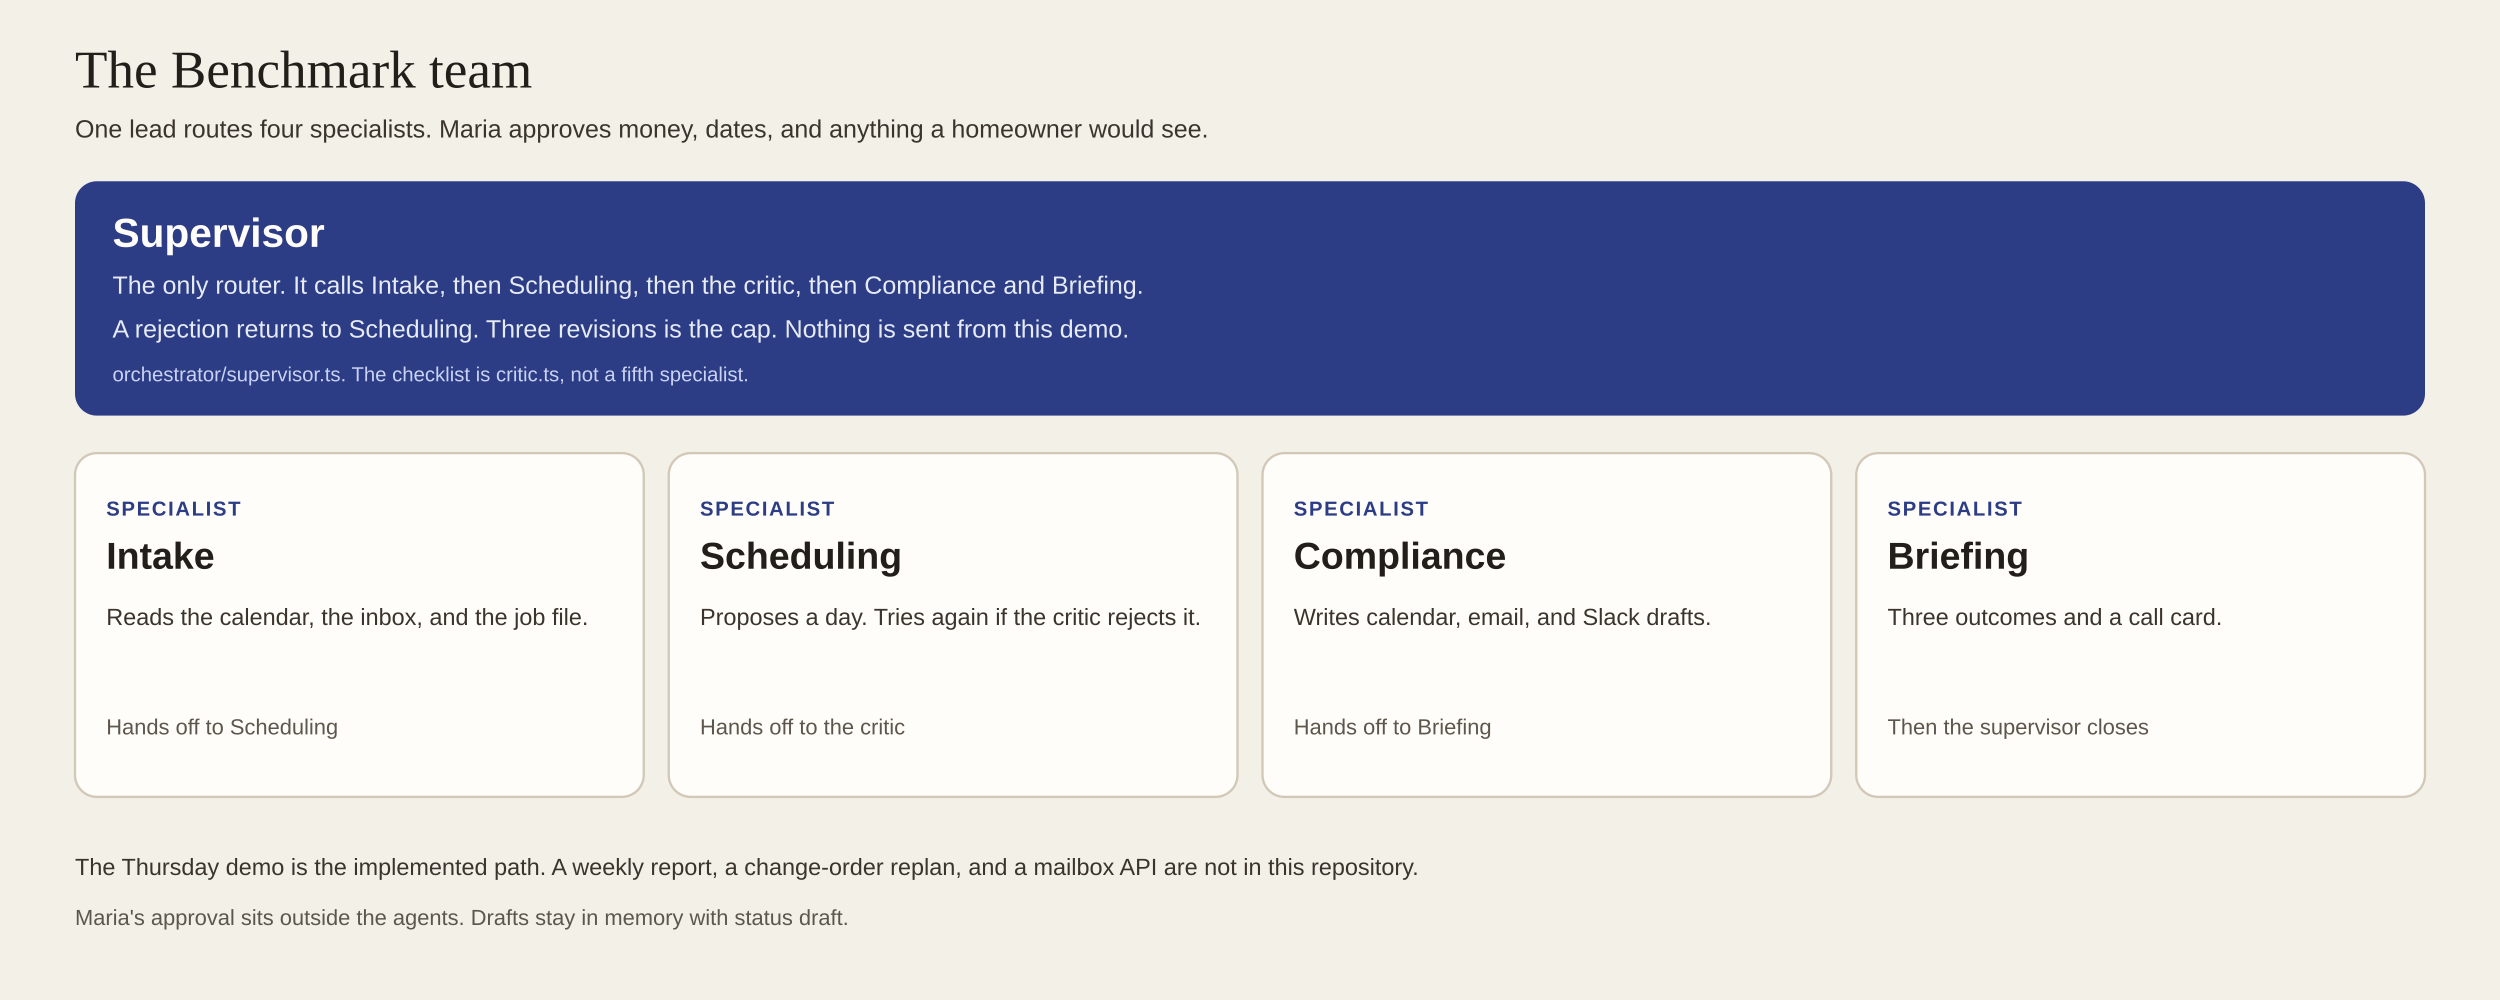
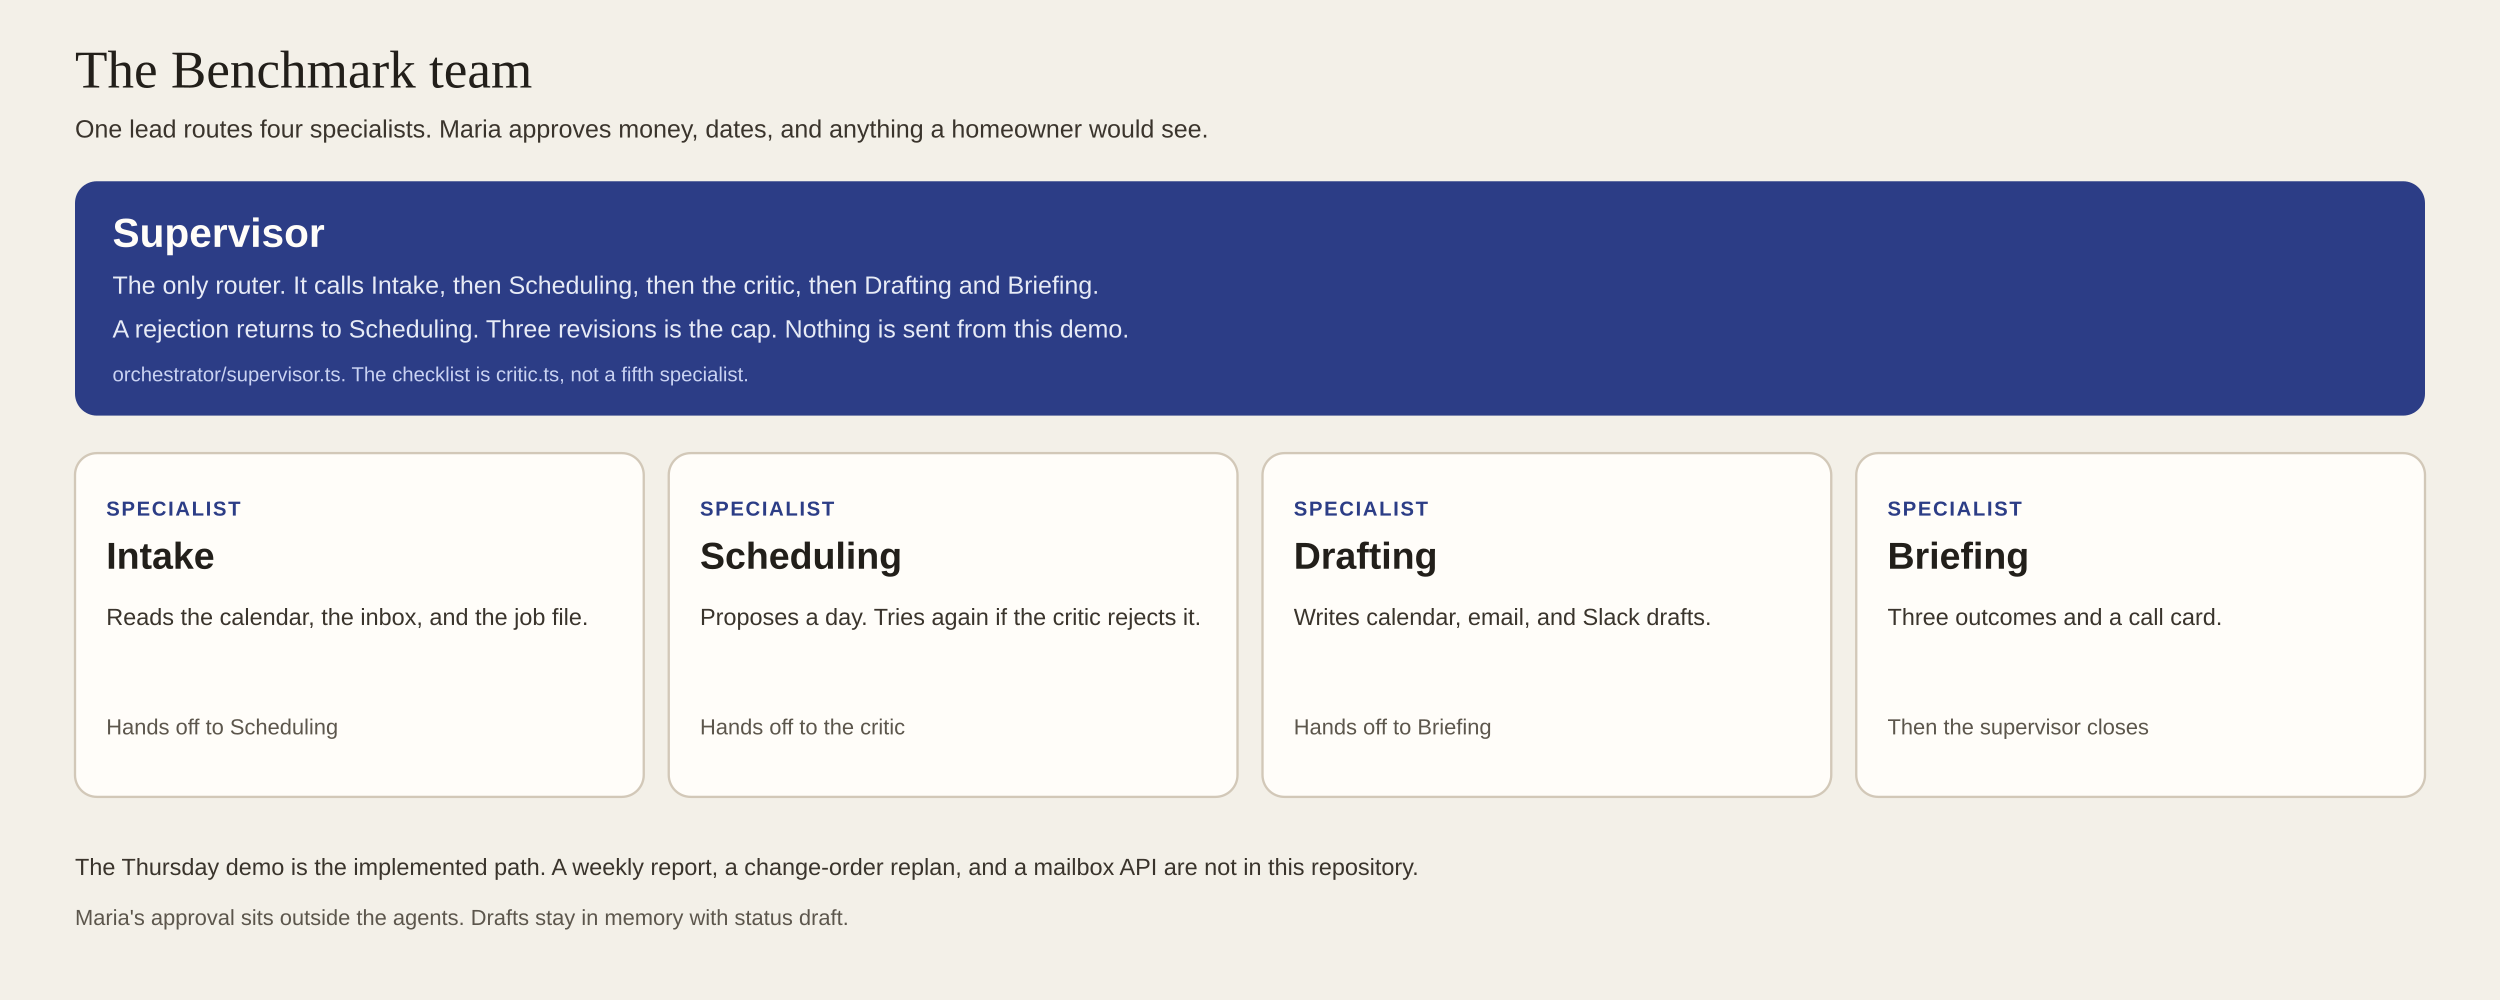
<svg xmlns="http://www.w3.org/2000/svg" width="1600" height="640" viewBox="0 0 1600 640" role="img" aria-labelledby="title desc">
  <style>text { font-family: "Liberation Sans", "Segoe UI", system-ui, sans-serif; } .serif { font-family: Georgia, "Liberation Serif", Palatino, serif; }</style>
  <rect width="1600" height="640" fill="#f3f0e8" />
  <text x="48" y="56" class="serif" font-size="34" fill="#221f1a">The Benchmark team</text>
  <text x="48" y="88" font-size="16" fill="#3a342c">One lead routes four specialists. Maria approves money, dates, and anything a homeowner would see.</text>
  <rect x="48" y="116" width="1504" height="150" rx="14" fill="#2c3d86" />
  <text x="72" y="158" fill="#fffdf9" font-size="26" font-weight="700">Supervisor</text>
-   <text x="72" y="188" fill="#e7ebf6" font-size="16">The only router. It calls Intake, then Scheduling, then the critic, then Compliance and Briefing.</text>
+   <text x="72" y="188" fill="#e7ebf6" font-size="16">The only router. It calls Intake, then Scheduling, then the critic, then Drafting and Briefing.</text>
  <text x="72" y="216" fill="#e7ebf6" font-size="16">A rejection returns to Scheduling. Three revisions is the cap. Nothing is sent from this demo.</text>
  <text x="72" y="244" fill="#c9d2f2" font-size="13">orchestrator/supervisor.ts. The checklist is critic.ts, not a fifth specialist.</text>
  <rect x="48" y="290" width="364" height="220" rx="14" fill="#fffdf9" stroke="#d2c8b8" stroke-width="1.5" />
  <text x="68" y="330" fill="#2c3d86" font-size="13" font-weight="700" letter-spacing="0.08em">SPECIALIST</text>
  <text x="68" y="364" fill="#221f1a" font-size="24" font-weight="700">Intake</text>
  <text x="68" y="400" fill="#3a342c" font-size="15">Reads the calendar, the inbox, and the job file.</text>
  <text x="68" y="470" fill="#5c564c" font-size="14">Hands off to Scheduling</text>
  <rect x="428" y="290" width="364" height="220" rx="14" fill="#fffdf9" stroke="#d2c8b8" stroke-width="1.5" />
  <text x="448" y="330" fill="#2c3d86" font-size="13" font-weight="700" letter-spacing="0.08em">SPECIALIST</text>
  <text x="448" y="364" fill="#221f1a" font-size="24" font-weight="700">Scheduling</text>
  <text x="448" y="400" fill="#3a342c" font-size="15">Proposes a day. Tries again if the critic rejects it.</text>
  <text x="448" y="470" fill="#5c564c" font-size="14">Hands off to the critic</text>
  <rect x="808" y="290" width="364" height="220" rx="14" fill="#fffdf9" stroke="#d2c8b8" stroke-width="1.5" />
  <text x="828" y="330" fill="#2c3d86" font-size="13" font-weight="700" letter-spacing="0.08em">SPECIALIST</text>
-   <text x="828" y="364" fill="#221f1a" font-size="24" font-weight="700">Compliance</text>
+   <text x="828" y="364" fill="#221f1a" font-size="24" font-weight="700">Drafting</text>
  <text x="828" y="400" fill="#3a342c" font-size="15">Writes calendar, email, and Slack drafts.</text>
  <text x="828" y="470" fill="#5c564c" font-size="14">Hands off to Briefing</text>
  <rect x="1188" y="290" width="364" height="220" rx="14" fill="#fffdf9" stroke="#d2c8b8" stroke-width="1.5" />
  <text x="1208" y="330" fill="#2c3d86" font-size="13" font-weight="700" letter-spacing="0.08em">SPECIALIST</text>
  <text x="1208" y="364" fill="#221f1a" font-size="24" font-weight="700">Briefing</text>
  <text x="1208" y="400" fill="#3a342c" font-size="15">Three outcomes and a call card.</text>
  <text x="1208" y="470" fill="#5c564c" font-size="14">Then the supervisor closes</text>
  <text x="48" y="560" font-size="15" fill="#3a342c">The Thursday demo is the implemented path. A weekly report, a change-order replan, and a mailbox API are not in this repository.</text>
  <text x="48" y="592" font-size="14" fill="#5c564c">Maria's approval sits outside the agents. Drafts stay in memory with status draft.</text>
</svg>
